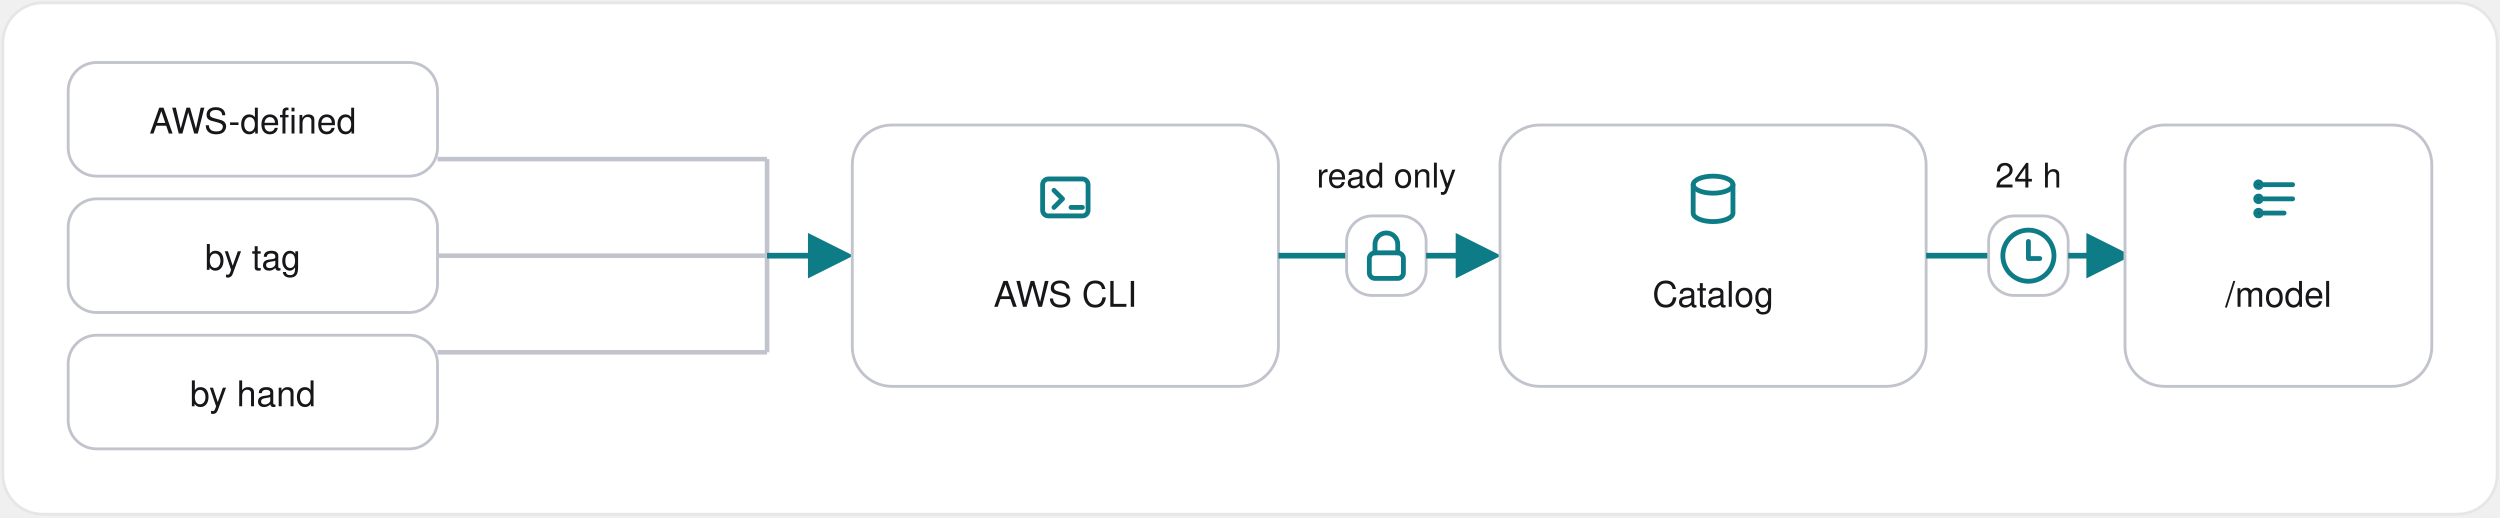
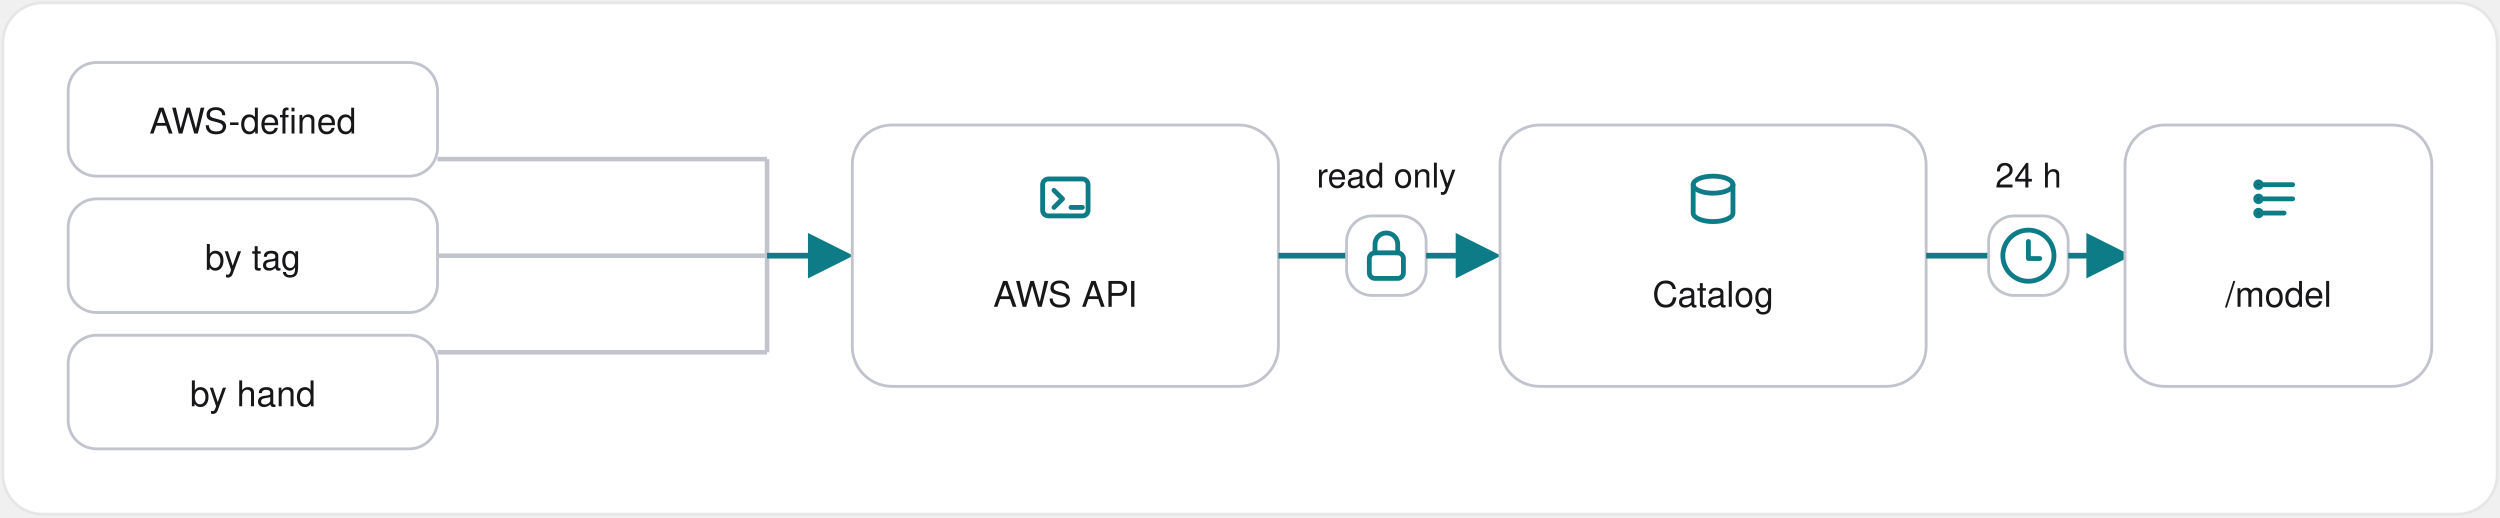
- <svg xmlns="http://www.w3.org/2000/svg" width="880" height="182" viewBox="0 0 880 182" role="img" aria-label="Three sources, AWS-defined, by tag and by hand, join the AWS CLI. It reads only, fills the Catalog kept 24 hours, and gives /model its list." font-family="Segoe UI, system-ui, -apple-system, Helvetica, Arial, sans-serif">
+ <svg xmlns="http://www.w3.org/2000/svg" width="880" height="182" viewBox="0 0 880 182" role="img" aria-label="Three sources, AWS-defined, by tag and by hand, join the AWS API. It reads only, fills the Catalog kept 24 hours, and gives /model its list." font-family="Segoe UI, system-ui, -apple-system, Helvetica, Arial, sans-serif">
  <style>
.canvas { fill: #ffffff; stroke: #e6e6e6; }
text { fill: #17171a; }
.box { fill: #ffffff; stroke: #c1c3cd; }
.label { fill: #17171a; }
.muted { fill: #6b6b70; }
.accent { fill: #0e7c86; }
.accent-stroke { stroke: #0e7c86; fill: none; }
.line { stroke: #0e7c86; fill: none; }
.branch { stroke: #c1c3cd; fill: none; }
.return { stroke: #c1c3cd; fill: none; }
.chip { fill: #ffffff; stroke: #c1c3cd; }
.icon { stroke: #0e7c86; fill: none; }
.marker-accent { fill: #0e7c86; }
.marker-branch { fill: #c1c3cd; }
.good { fill: #1a7f37; }
.bad { fill: #cf222e; }
.chip-good { fill: #ffffff; stroke: #1a7f37; }
.chip-bad { fill: #ffffff; stroke: #cf222e; }
.bar-neutral { fill: #c1c3cd; stroke: none; }
.title { font-size: 15px; font-weight: 600; }
.small { font-size: 12.5px; font-weight: 500; }
.tiny { font-size: 12px; font-weight: 500; }
.chip-text { font-size: 12.5px; font-weight: 500; }
@media (prefers-color-scheme: dark) {
  .canvas { fill: #0f1014; stroke: #30313a; }
  text { fill: #f4f4f5; }
  .box { fill: #15161b; stroke: #4a4c53; }
  .label { fill: #f4f4f5; }
  .muted { fill: #a1a1aa; }
  .accent { fill: #4fd1c5; }
  .accent-stroke { stroke: #4fd1c5; }
  .line { stroke: #4fd1c5; }
  .branch { stroke: #4a4c53; }
  .return { stroke: #4a4c53; }
  .chip { fill: #15161b; stroke: #4a4c53; }
  .icon { stroke: #4fd1c5; }
  .marker-accent { fill: #4fd1c5; }
  .marker-branch { fill: #4a4c53; }
  .good { fill: #3fb950; }
  .bad { fill: #f85149; }
  .chip-good { fill: #15161b; stroke: #3fb950; }
  .chip-bad { fill: #15161b; stroke: #f85149; }
  .bar-neutral { fill: #4a4c53; stroke: none; }
}
</style>
  <defs>
    <marker id="discovery-arrow" viewBox="0 0 10 10" refX="8.5" refY="5" markerWidth="8" markerHeight="8" orient="auto">
      <path class="marker-accent" d="M0,0 L10,5 L0,10 z" />
    </marker>
    <marker id="discovery-branch" viewBox="0 0 10 10" refX="8.5" refY="5" markerWidth="7" markerHeight="7" orient="auto">
      <path class="marker-branch" d="M0,0 L10,5 L0,10 z" />
    </marker>
  </defs>
  <rect class="canvas" x="1" y="1" width="878" height="180" rx="14" />
  <path class="branch" d="M154 56 H270" stroke-width="1.6" />
  <path class="branch" d="M154 90 H270" stroke-width="1.6" />
  <path class="branch" d="M154 124 H270" stroke-width="1.6" />
  <path class="branch" d="M270 56 V124" stroke-width="1.6" />
  <path class="line" d="M270 90 H298" stroke-width="2" marker-end="url(#discovery-arrow)" />
  <rect class="box" x="24" y="22" width="130" height="40" rx="10" />
  <text class="small" x="89" y="47" text-anchor="middle">AWS-defined</text>
  <rect class="box" x="24" y="70" width="130" height="40" rx="10" />
  <text class="small" x="89" y="95" text-anchor="middle">by tag</text>
  <rect class="box" x="24" y="118" width="130" height="40" rx="10" />
  <text class="small" x="89" y="143" text-anchor="middle">by hand</text>
  <rect class="box" x="300" y="44" width="150" height="92" rx="14" />
  <g class="icon" stroke-width="1.7" stroke-linecap="round" stroke-linejoin="round">
    <rect x="367" y="63" width="16" height="13" rx="2" />
    <path d="M371 67 l3 3 -3 3" />
    <path d="M377 73 h4" />
  </g>
-   <text class="small" x="375" y="108" text-anchor="middle">AWS CLI</text>
+   <text class="small" x="375" y="108" text-anchor="middle">AWS API</text>
  <path class="line" d="M450 90 H474" stroke-width="2" />
  <rect class="box" x="474" y="76" width="28" height="28" rx="9" />
  <g class="icon" stroke-width="1.7" stroke-linecap="round" stroke-linejoin="round">
    <rect x="482" y="89" width="12" height="9" rx="2" />
    <path d="M484 89 v-3 a4 4 0 0 1 8 0 v3" />
  </g>
  <text class="tiny" x="488" y="66" text-anchor="middle">read only</text>
  <path class="line" d="M502 90 H526" stroke-width="2" marker-end="url(#discovery-arrow)" />
  <rect class="box" x="528" y="44" width="150" height="92" rx="14" />
  <g class="icon" stroke-width="1.7" stroke-linecap="round" stroke-linejoin="round">
    <ellipse cx="603" cy="65" rx="7" ry="3" />
    <path d="M596 65 v10 a7 3 0 0 0 14 0 V65" />
  </g>
  <text class="small" x="603" y="108" text-anchor="middle">Catalog</text>
  <path class="line" d="M678 90 H700" stroke-width="2" />
  <rect class="box" x="700" y="76" width="28" height="28" rx="9" />
  <g class="icon" stroke-width="1.7" stroke-linecap="round" stroke-linejoin="round">
    <circle cx="714" cy="90" r="9" />
    <path d="M714 85 v6 h4" />
  </g>
  <text class="tiny" x="714" y="66" text-anchor="middle">24 h</text>
  <path class="line" d="M728 90 H748" stroke-width="2" marker-end="url(#discovery-arrow)" />
  <rect class="box" x="748" y="44" width="108" height="92" rx="14" />
  <g class="icon" stroke-width="1.7" stroke-linecap="round" stroke-linejoin="round">
    <path d="M797 65 h10 M797 70 h10 M797 75 h7" />
    <circle cx="795" cy="65" r="1" fill="currentColor" />
    <circle cx="795" cy="70" r="1" fill="currentColor" />
    <circle cx="795" cy="75" r="1" fill="currentColor" />
  </g>
  <text class="small" x="802" y="108" text-anchor="middle">/model</text>
</svg>
